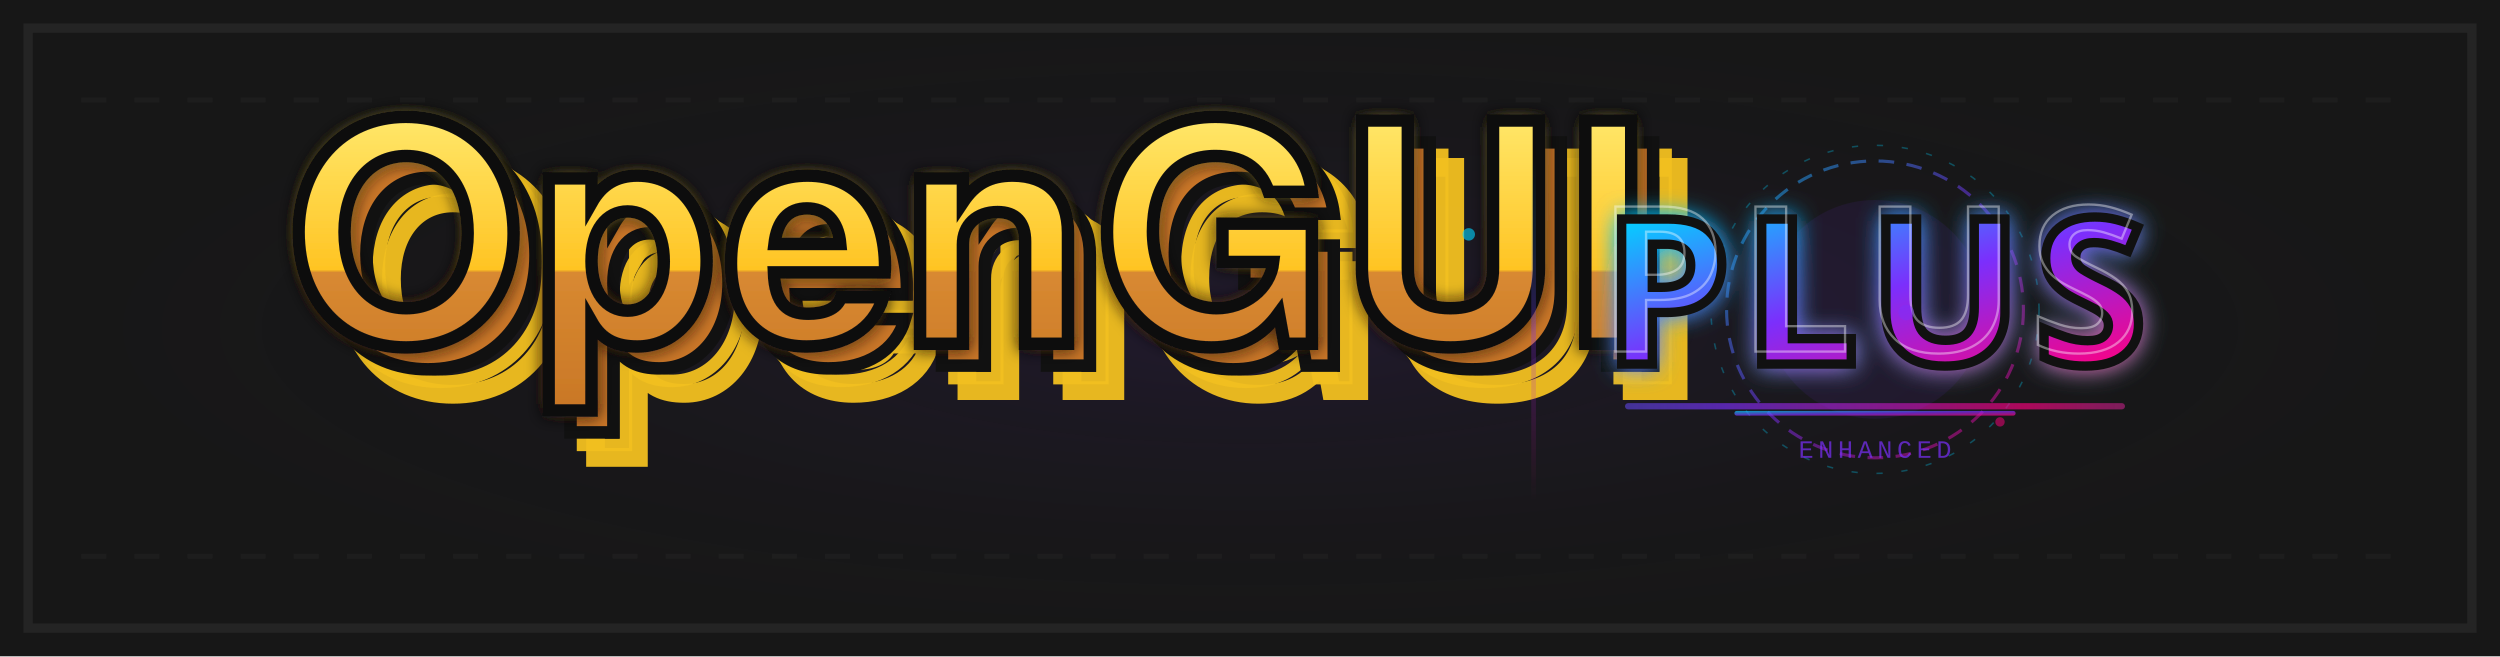
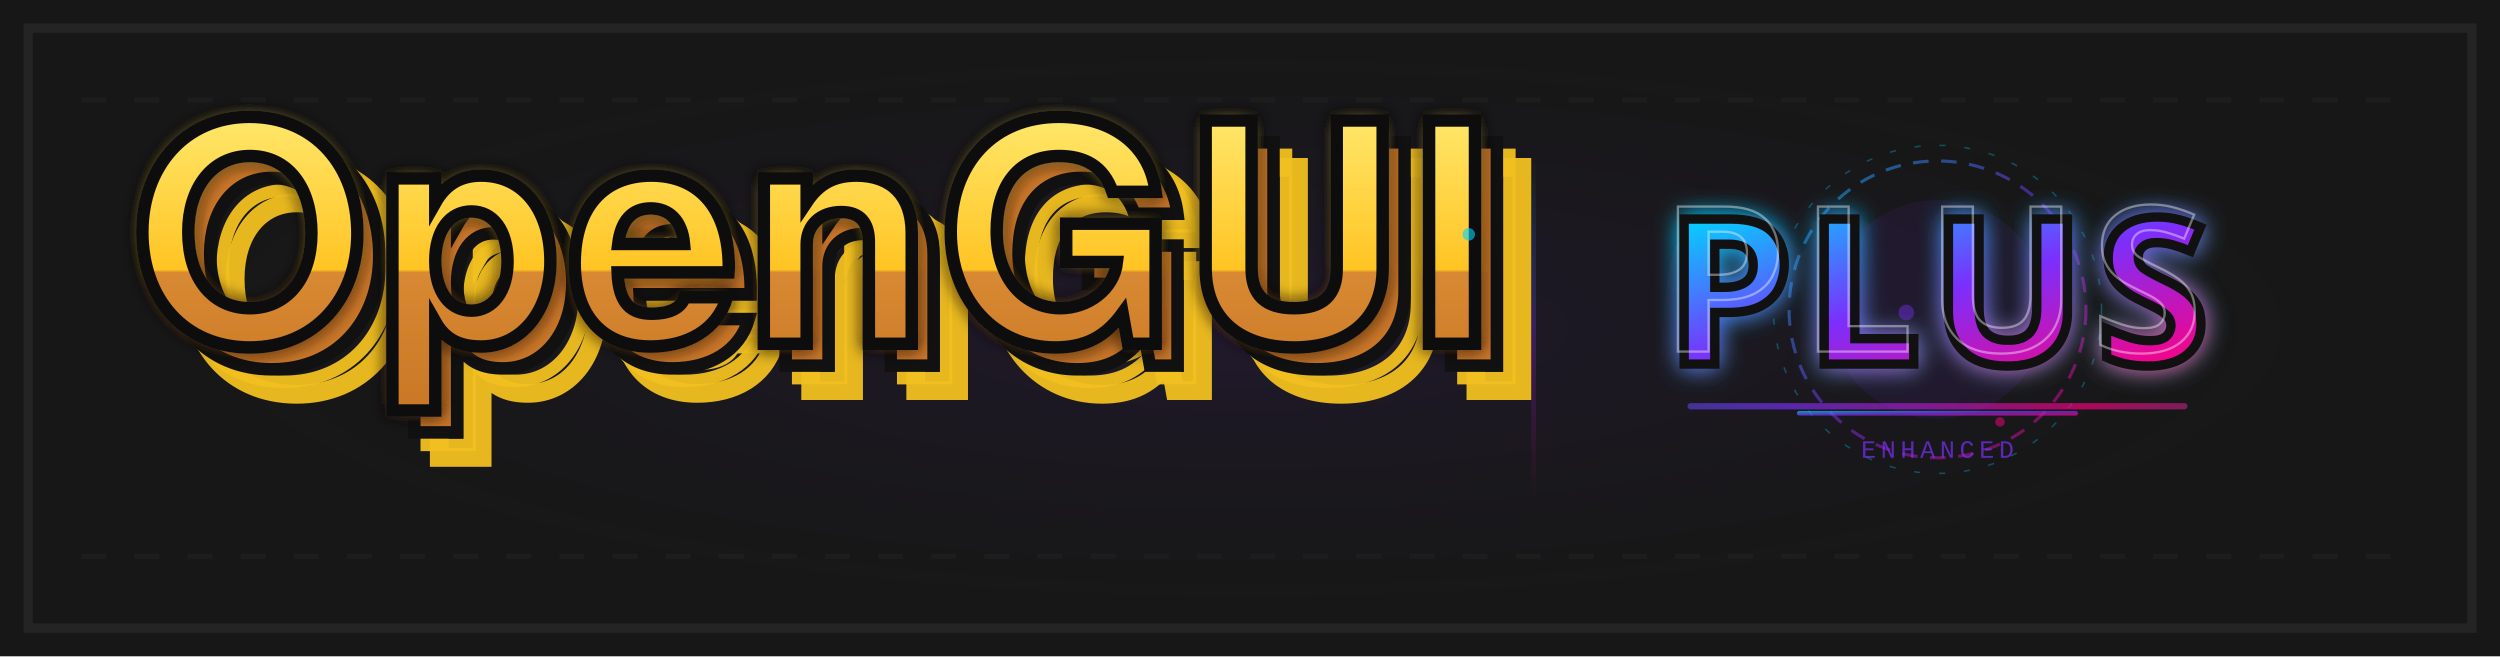
<svg xmlns="http://www.w3.org/2000/svg" width="1600" height="420" viewBox="0 0 1600 420" role="img" aria-label="OpenGUI Plus banner">
  <defs>
    <linearGradient id="gold" x1="0" y1="0" x2="0" y2="1">
      <stop offset="0%" stop-color="#ffe76a" />
      <stop offset="52%" stop-color="#ffc423" />
      <stop offset="53%" stop-color="#d88931" />
      <stop offset="100%" stop-color="#c97726" />
    </linearGradient>
    <linearGradient id="plusGradient" x1="0" y1="0" x2="1" y2="1">
      <stop offset="0%" stop-color="#00d4ff" />
      <stop offset="50%" stop-color="#7b2ffc" />
      <stop offset="100%" stop-color="#ff007f" />
    </linearGradient>
    <linearGradient id="dividerGradient" x1="0" y1="0" x2="0" y2="1">
      <stop offset="0%" stop-color="#00d4ff" stop-opacity="0" />
      <stop offset="50%" stop-color="#7b2ffc" stop-opacity="0.6" />
      <stop offset="100%" stop-color="#ff007f" stop-opacity="0" />
    </linearGradient>
    <linearGradient id="flowGradient" x1="-1" y1="0" x2="2" y2="0">
      <stop offset="0%" stop-color="#00d4ff" stop-opacity="0" />
      <stop offset="40%" stop-color="#7b2ffc" stop-opacity="0.8" />
      <stop offset="60%" stop-color="#ff007f" stop-opacity="0.8" />
      <stop offset="100%" stop-color="#00d4ff" stop-opacity="0">
        <animate attributeName="x1" values="-1;2;-1" dur="4s" repeatCount="indefinite" />
        <animate attributeName="x2" values="0;3;0" dur="4s" repeatCount="indefinite" />
      </stop>
    </linearGradient>
    <filter id="glow" x="-30%" y="-30%" width="160%" height="160%">
      <feGaussianBlur stdDeviation="8" result="blur" />
      <feMerge>
        <feMergeNode in="blur" />
        <feMergeNode in="blur" />
        <feMergeNode in="SourceGraphic" />
      </feMerge>
    </filter>
    <filter id="softGlow" x="-20%" y="-20%" width="140%" height="140%">
      <feGaussianBlur stdDeviation="5" result="blur" />
      <feMerge>
        <feMergeNode in="blur" />
        <feMergeNode in="SourceGraphic" />
      </feMerge>
    </filter>
    <radialGradient id="bgGlow" cx="50%" cy="50%" r="50%">
      <stop offset="0%" stop-color="#7b2ffc" stop-opacity="0.1" />
      <stop offset="100%" stop-color="#171717" stop-opacity="0" />
    </radialGradient>
  </defs>
  <rect width="1600" height="420" fill="#171717" />
  <rect width="1600" height="420" fill="url(#bgGlow)" />
  <rect x="18" y="18" width="1564" height="384" fill="none" stroke="#242424" stroke-width="6" />
  <path d="M52 64H1548" stroke="#232323" stroke-width="3" stroke-dasharray="16 18" opacity="0.55" />
  <path d="M52 356H1548" stroke="#232323" stroke-width="3" stroke-dasharray="16 18" opacity="0.55" />
-   <g transform="translate(620 238)">
+   <g transform="translate(520 238)">
    <g font-family="'Arial Black', 'Impact', 'Helvetica Neue', sans-serif" font-size="196" font-weight="900" text-anchor="middle" letter-spacing="4">
      <text x="30" y="12" fill="none" stroke="#f1bf1f" stroke-width="12" opacity="0.95">OpenGUI</text>
      <text x="22" y="4" fill="none" stroke="#f1bf1f" stroke-width="8" opacity="0.95">OpenGUI</text>
      <text x="14" y="-4" fill="#c97628" stroke="#111111" stroke-width="8">OpenGUI</text>
      <text x="0" y="-18" fill="url(#gold)" stroke="#111111" stroke-width="8" filter="url(#softGlow)">OpenGUI</text>
    </g>
  </g>
  <rect x="980" y="100" width="3" height="220" rx="1.5" fill="url(#dividerGradient)" opacity="0.5">
    <animate attributeName="opacity" values="0.3;0.7;0.3" dur="3s" repeatCount="indefinite" />
  </rect>
-   <g transform="translate(1120, 118)">
+   <g transform="translate(1160, 118)">
    <circle cx="80" cy="80" r="95" fill="none" stroke="url(#plusGradient)" stroke-width="2" stroke-dasharray="10 8" opacity="0.5">
      <animateTransform attributeName="transform" type="rotate" from="0 80 80" to="360 80 80" dur="15s" repeatCount="indefinite" />
    </circle>
    <circle cx="80" cy="80" r="105" fill="none" stroke="#00d4ff" stroke-width="1" stroke-dasharray="4 12" opacity="0.3">
      <animateTransform attributeName="transform" type="rotate" from="360 80 80" to="0 80 80" dur="20s" repeatCount="indefinite" />
    </circle>
    <rect x="-80" y="140" width="320" height="4" rx="2" fill="url(#flowGradient)" opacity="0.8" />
    <circle cx="80" cy="80" r="70" fill="#7b2ffc" opacity="0.08">
      <animate attributeName="r" values="60;85;60" dur="3s" repeatCount="indefinite" />
      <animate attributeName="opacity" values="0.05;0.15;0.05" dur="3s" repeatCount="indefinite" />
    </circle>
    <g font-family="'Arial Black', 'Impact', sans-serif" font-weight="900" text-anchor="middle" letter-spacing="8">
      <text x="80" y="115" font-size="130" fill="url(#plusGradient)" stroke="#00d4ff" stroke-width="2" filter="url(#glow)" opacity="0.9">PLUS</text>
      <text x="80" y="115" font-size="130" fill="url(#plusGradient)" stroke="#111" stroke-width="6">PLUS</text>
      <text x="76" y="107" font-size="130" fill="none" stroke="#ffffff" stroke-width="1.5" opacity="0.4">PLUS</text>
    </g>
    <rect x="-10" y="145" width="180" height="3" rx="1.5" fill="url(#plusGradient)" opacity="0.7" />
    <text x="80" y="175" font-family="'Courier New', monospace" font-size="16" fill="#7b2ffc" text-anchor="middle" opacity="0.7" letter-spacing="3">ENHANCED</text>
  </g>
  <circle cx="940" cy="150" r="4" fill="#00d4ff" opacity="0.6">
    <animate attributeName="opacity" values="0.2;1;0.2" dur="2.8s" repeatCount="indefinite" />
    <animate attributeName="cy" values="150;140;150" dur="3s" repeatCount="indefinite" />
  </circle>
  <circle cx="1280" cy="270" r="3" fill="#ff007f" opacity="0.5">
    <animate attributeName="opacity" values="0.3;0.9;0.3" dur="3.5s" repeatCount="indefinite" />
  </circle>
  <circle cx="1220" cy="200" r="5" fill="#7b2ffc" opacity="0.4">
    <animate attributeName="opacity" values="0.1;0.7;0.1" dur="2.2s" repeatCount="indefinite" />
  </circle>
</svg>
